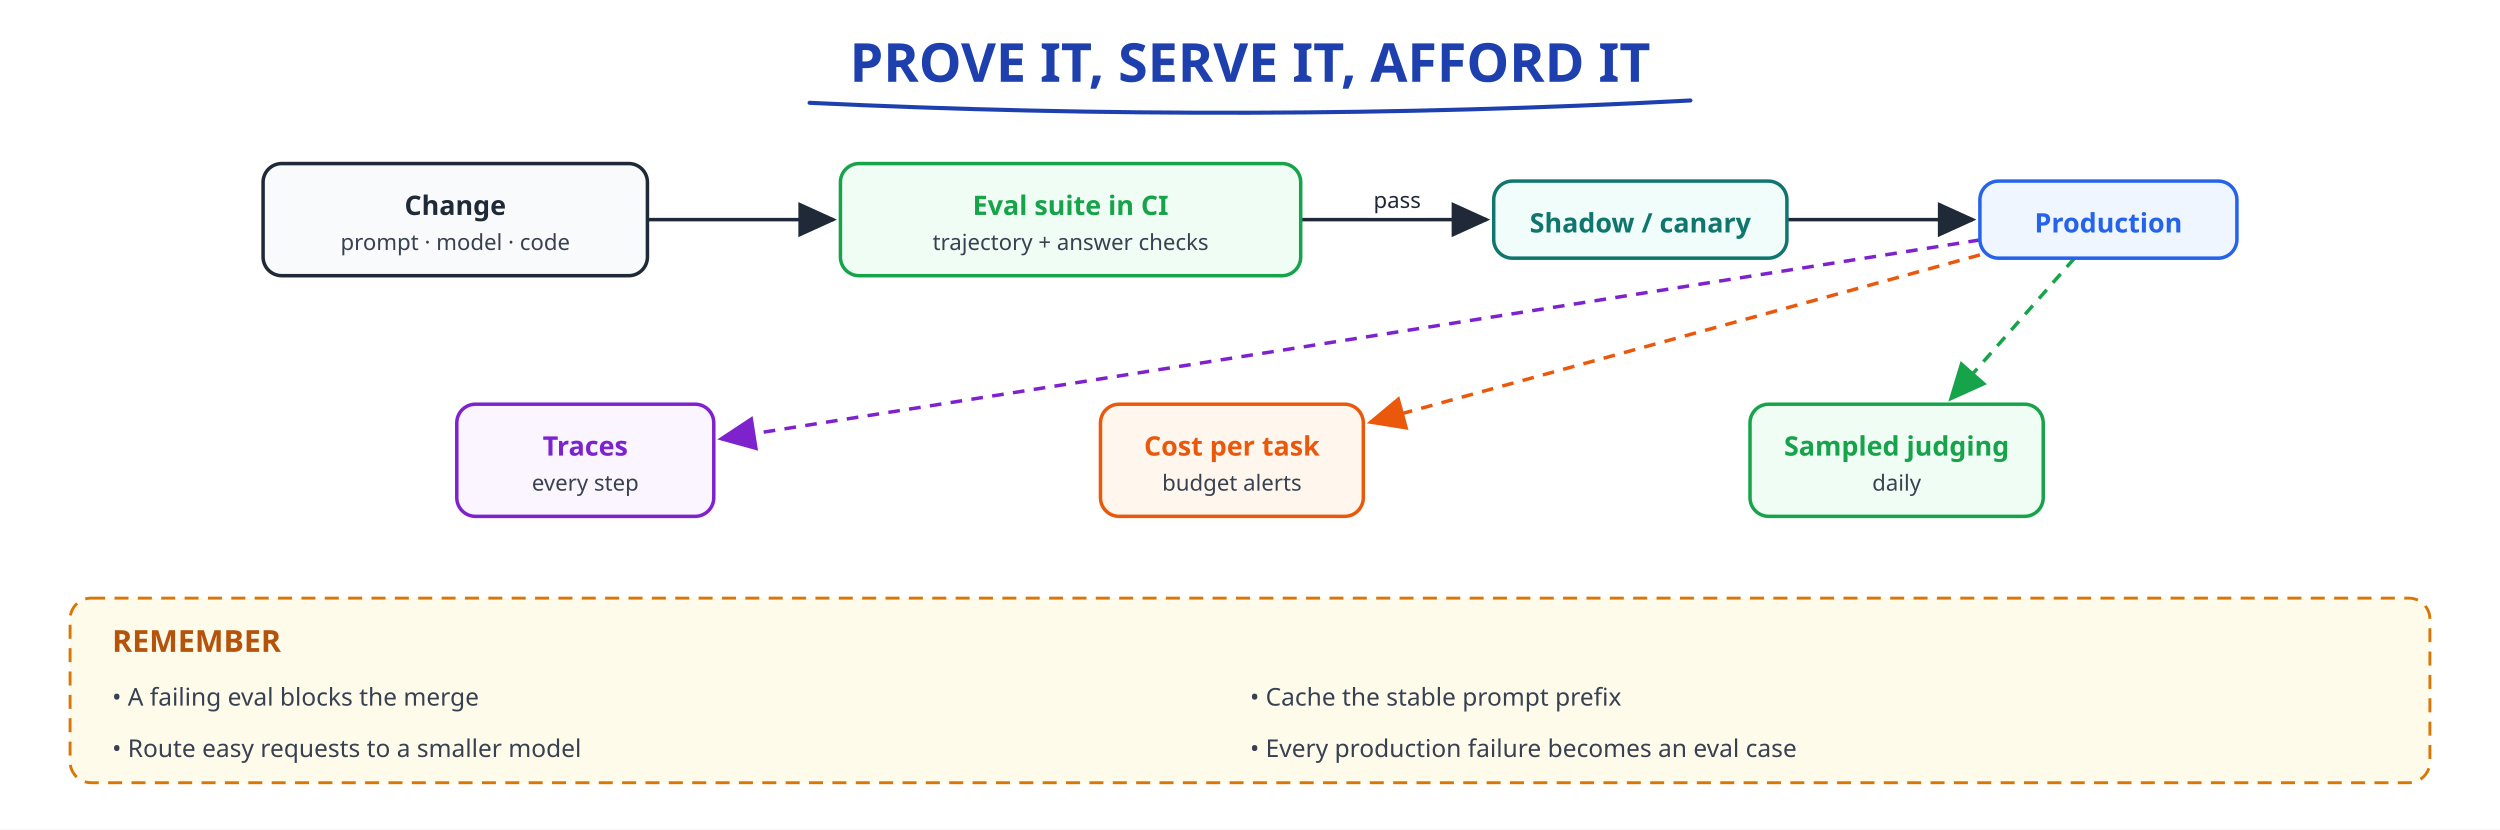
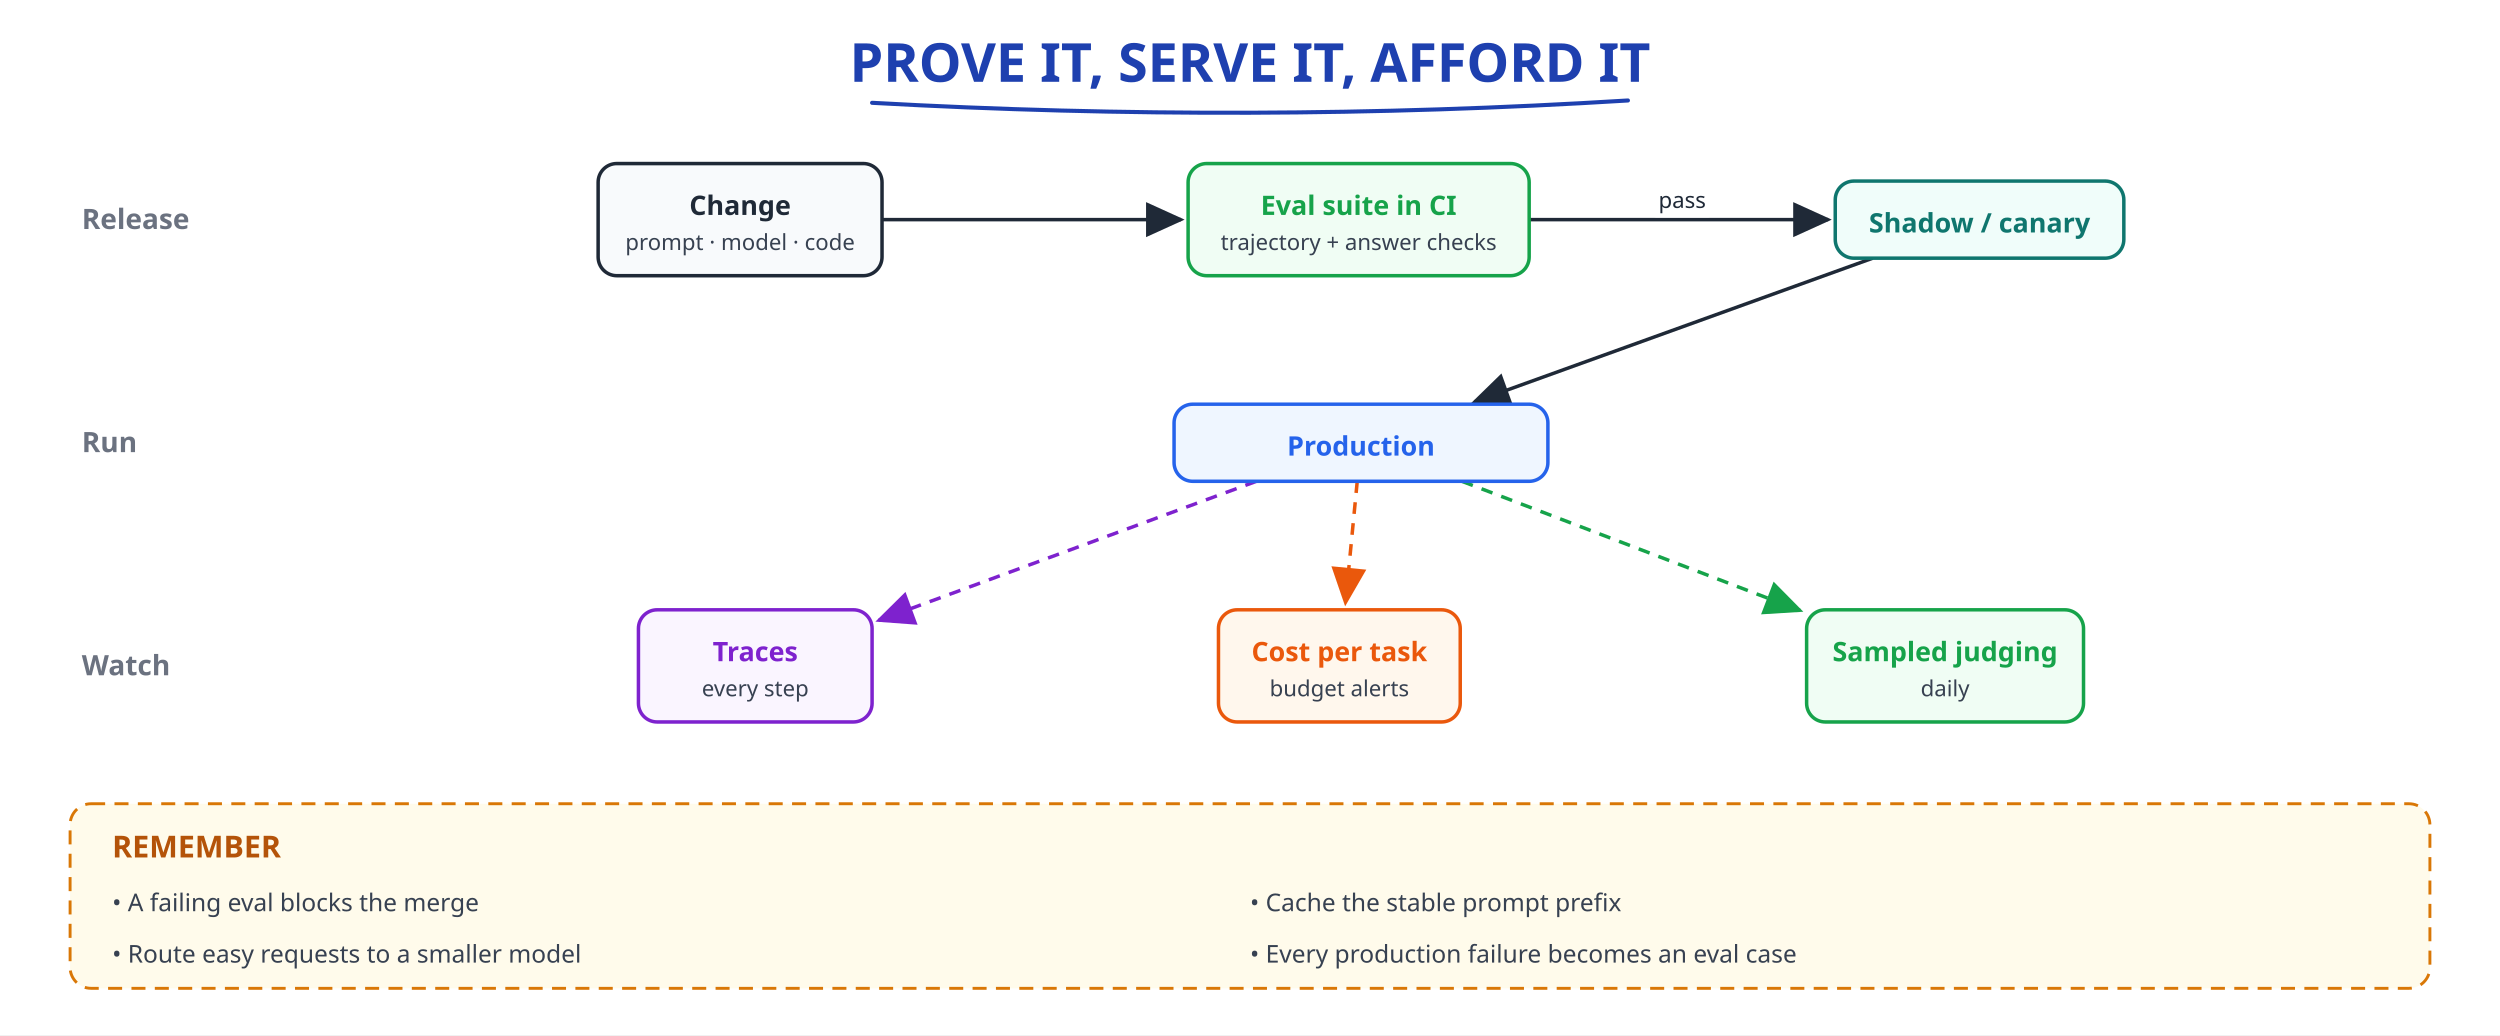
- <svg xmlns="http://www.w3.org/2000/svg" width="2140" height="710" viewBox="0 0 2140 710">
+ <svg xmlns="http://www.w3.org/2000/svg" width="2140" height="886" viewBox="0 0 2140 886">
  <defs>
    <marker id="ah-blue" markerWidth="12" markerHeight="10" refX="10" refY="5" orient="auto">
      <path d="M0,0 L11,5 L0,10 z" fill="#2563eb" />
    </marker>
    <marker id="ah-green" markerWidth="12" markerHeight="10" refX="10" refY="5" orient="auto">
      <path d="M0,0 L11,5 L0,10 z" fill="#16a34a" />
    </marker>
    <marker id="ah-orange" markerWidth="12" markerHeight="10" refX="10" refY="5" orient="auto">
      <path d="M0,0 L11,5 L0,10 z" fill="#ea580c" />
    </marker>
    <marker id="ah-purple" markerWidth="12" markerHeight="10" refX="10" refY="5" orient="auto">
      <path d="M0,0 L11,5 L0,10 z" fill="#7e22ce" />
    </marker>
    <marker id="ah-pink" markerWidth="12" markerHeight="10" refX="10" refY="5" orient="auto">
      <path d="M0,0 L11,5 L0,10 z" fill="#db2777" />
    </marker>
    <marker id="ah-red" markerWidth="12" markerHeight="10" refX="10" refY="5" orient="auto">
      <path d="M0,0 L11,5 L0,10 z" fill="#dc2626" />
    </marker>
    <marker id="ah-ink" markerWidth="12" markerHeight="10" refX="10" refY="5" orient="auto">
      <path d="M0,0 L11,5 L0,10 z" fill="#1f2937" />
    </marker>
    <marker id="ah-teal" markerWidth="12" markerHeight="10" refX="10" refY="5" orient="auto">
      <path d="M0,0 L11,5 L0,10 z" fill="#0f766e" />
    </marker>
  </defs>
-   <rect width="2140" height="710" fill="#ffffff" />
+   <rect width="2140" height="886" fill="#ffffff" />
  <text x="1070.0" y="70" font-family="Marker Felt" font-size="46" fill="#1e40af" text-anchor="middle" font-weight="bold">PROVE IT, SERVE IT, AFFORD IT</text>
-   <path d="M693.0,88 Q1070.0,106 1447.0,86" stroke="#1e40af" stroke-width="3.5" fill="none" stroke-linecap="round" />
-   <line x1="554.2" y1="188.0" x2="713.4" y2="188.0" stroke="#1f2937" stroke-width="3" marker-end="url(#ah-ink)" />
-   <line x1="1113.4" y1="188.0" x2="1272.6" y2="188.0" stroke="#1f2937" stroke-width="3" marker-end="url(#ah-ink)" />
-   <rect x="1166.0" y="156.0" width="60" height="30" rx="6" fill="#ffffff" />
-   <text x="1196.0" y="178.0" font-family="Chalkboard SE" font-size="19" fill="#1f2937" text-anchor="middle">pass</text>
-   <line x1="1529.6" y1="188.0" x2="1688.8" y2="188.0" stroke="#1f2937" stroke-width="3" marker-end="url(#ah-ink)" />
-   <line x1="1694.8" y1="205.38" x2="616.926" y2="375.684" stroke="#7e22ce" stroke-width="3" stroke-dasharray="10 8" marker-end="url(#ah-purple)" />
-   <line x1="1694.8" y1="218.201" x2="1172.786" y2="361.524" stroke="#ea580c" stroke-width="3" stroke-dasharray="10 8" marker-end="url(#ah-orange)" />
-   <line x1="1775.757" y1="221.0" x2="1669.709" y2="341.496" stroke="#16a34a" stroke-width="3" stroke-dasharray="10 8" marker-end="url(#ah-green)" />
-   <rect x="225.2" y="140.0" width="329" height="96" rx="16" fill="#f8fafc" stroke="#1f2937" stroke-width="3" />
-   <text x="389.7" y="184.0" font-family="Chalkboard SE" font-size="23" fill="#1f2937" text-anchor="middle" font-weight="bold">Change</text>
-   <text x="389.7" y="214.0" font-family="Chalkboard SE" font-size="19" fill="#374151" text-anchor="middle">prompt · model · code</text>
-   <rect x="719.4" y="140.0" width="394" height="96" rx="16" fill="#f0fdf4" stroke="#16a34a" stroke-width="3" />
-   <text x="916.4" y="184.0" font-family="Chalkboard SE" font-size="23" fill="#16a34a" text-anchor="middle" font-weight="bold">Eval suite in CI</text>
-   <text x="916.4" y="214.0" font-family="Chalkboard SE" font-size="19" fill="#374151" text-anchor="middle">trajectory + answer checks</text>
-   <rect x="1278.6" y="155.0" width="251" height="66" rx="16" fill="#f0fdfa" stroke="#0f766e" stroke-width="3" />
-   <text x="1404.1" y="199.0" font-family="Chalkboard SE" font-size="23" fill="#0f766e" text-anchor="middle" font-weight="bold">Shadow / canary</text>
-   <rect x="1694.8" y="155.0" width="220" height="66" rx="16" fill="#eff6ff" stroke="#2563eb" stroke-width="3" />
-   <text x="1804.8" y="199.0" font-family="Chalkboard SE" font-size="23" fill="#2563eb" text-anchor="middle" font-weight="bold">Production</text>
-   <rect x="391.0" y="346.0" width="220" height="96" rx="16" fill="#faf5ff" stroke="#7e22ce" stroke-width="3" />
-   <text x="501.0" y="390.0" font-family="Chalkboard SE" font-size="23" fill="#7e22ce" text-anchor="middle" font-weight="bold">Traces</text>
-   <text x="501.0" y="420.0" font-family="Chalkboard SE" font-size="19" fill="#374151" text-anchor="middle">every step</text>
-   <rect x="942.0" y="346.0" width="225" height="96" rx="16" fill="#fff7ed" stroke="#ea580c" stroke-width="3" />
-   <text x="1054.5" y="390.0" font-family="Chalkboard SE" font-size="23" fill="#ea580c" text-anchor="middle" font-weight="bold">Cost per task</text>
-   <text x="1054.5" y="420.0" font-family="Chalkboard SE" font-size="19" fill="#374151" text-anchor="middle">budget alerts</text>
-   <rect x="1498.0" y="346.0" width="251" height="96" rx="16" fill="#f0fdf4" stroke="#16a34a" stroke-width="3" />
-   <text x="1623.5" y="390.0" font-family="Chalkboard SE" font-size="23" fill="#16a34a" text-anchor="middle" font-weight="bold">Sampled judging</text>
-   <text x="1623.5" y="420.0" font-family="Chalkboard SE" font-size="19" fill="#374151" text-anchor="middle">daily</text>
-   <rect x="60" y="512" width="2020" height="158" rx="18" fill="#fffbeb" stroke="#d97706" stroke-width="2.5" stroke-dasharray="12 8" />
-   <text x="96" y="558" font-family="Marker Felt" font-size="26" fill="#b45309" font-weight="bold">REMEMBER</text>
-   <text x="96.0" y="604" font-family="Chalkboard SE" font-size="21" fill="#374151">• A failing eval blocks the merge</text>
-   <text x="1070.0" y="604" font-family="Chalkboard SE" font-size="21" fill="#374151">• Cache the stable prompt prefix</text>
-   <text x="96.0" y="648" font-family="Chalkboard SE" font-size="21" fill="#374151">• Route easy requests to a smaller model</text>
-   <text x="1070.0" y="648" font-family="Chalkboard SE" font-size="21" fill="#374151">• Every production failure becomes an eval case</text>
+   <path d="M746.5,88 Q1070.0,106 1393.5,86" stroke="#1e40af" stroke-width="3.5" fill="none" stroke-linecap="round" />
+   <text x="70" y="196.0" font-family="Marker Felt" font-size="24" fill="#6b7280" font-weight="bold">Release</text>
+   <text x="70" y="387.0" font-family="Marker Felt" font-size="24" fill="#6b7280" font-weight="bold">Run</text>
+   <text x="70" y="578.0" font-family="Marker Felt" font-size="24" fill="#6b7280" font-weight="bold">Watch</text>
+   <line x1="755.016" y1="188.0" x2="1011.016" y2="188.0" stroke="#1f2937" stroke-width="3" marker-end="url(#ah-ink)" />
+   <line x1="1308.969" y1="188.0" x2="1564.969" y2="188.0" stroke="#1f2937" stroke-width="3" marker-end="url(#ah-ink)" />
+   <rect x="1411.969" y="156.0" width="56.0" height="30" rx="6" fill="#ffffff" />
+   <text x="1439.969" y="178.0" font-family="Chalkboard SE" font-size="19" fill="#1f2937" text-anchor="middle">pass</text>
+   <line x1="1603.003" y1="221.0" x2="1262.126" y2="343.964" stroke="#1f2937" stroke-width="3" marker-end="url(#ah-ink)" />
+   <line x1="1075.417" y1="412.0" x2="752.134" y2="531.089" stroke="#7e22ce" stroke-width="3" stroke-dasharray="10 8" marker-end="url(#ah-purple)" />
+   <line x1="1161.801" y1="412.0" x2="1151.716" y2="516.028" stroke="#ea580c" stroke-width="3" stroke-dasharray="10 8" marker-end="url(#ah-orange)" />
+   <line x1="1251.384" y1="412.0" x2="1540.86" y2="522.584" stroke="#16a34a" stroke-width="3" stroke-dasharray="10 8" marker-end="url(#ah-green)" />
+   <rect x="512.0" y="140.0" width="243.016" height="96" rx="16" fill="#f8fafc" stroke="#1f2937" stroke-width="3" />
+   <text x="633.508" y="184.0" font-family="Chalkboard SE" font-size="23" fill="#1f2937" text-anchor="middle" font-weight="bold">Change</text>
+   <text x="633.508" y="214.0" font-family="Chalkboard SE" font-size="19" fill="#374151" text-anchor="middle">prompt · model · code</text>
+   <rect x="1017.016" y="140.0" width="291.953" height="96" rx="16" fill="#f0fdf4" stroke="#16a34a" stroke-width="3" />
+   <text x="1162.992" y="184.0" font-family="Chalkboard SE" font-size="23" fill="#16a34a" text-anchor="middle" font-weight="bold">Eval suite in CI</text>
+   <text x="1162.992" y="214.0" font-family="Chalkboard SE" font-size="19" fill="#374151" text-anchor="middle">trajectory + answer checks</text>
+   <rect x="1570.969" y="155.0" width="247.031" height="66" rx="16" fill="#f0fdfa" stroke="#0f766e" stroke-width="3" />
+   <text x="1694.484" y="199.0" font-family="Chalkboard SE" font-size="23" fill="#0f766e" text-anchor="middle" font-weight="bold">Shadow / canary</text>
+   <rect x="1005.0" y="346.0" width="320" height="66" rx="16" fill="#eff6ff" stroke="#2563eb" stroke-width="3" />
+   <text x="1165.0" y="390.0" font-family="Chalkboard SE" font-size="23" fill="#2563eb" text-anchor="middle" font-weight="bold">Production</text>
+   <rect x="546.504" y="522.0" width="200" height="96" rx="16" fill="#faf5ff" stroke="#7e22ce" stroke-width="3" />
+   <text x="646.504" y="566.0" font-family="Chalkboard SE" font-size="23" fill="#7e22ce" text-anchor="middle" font-weight="bold">Traces</text>
+   <text x="646.504" y="596.0" font-family="Chalkboard SE" font-size="19" fill="#374151" text-anchor="middle">every step</text>
+   <rect x="1043.008" y="522.0" width="206.953" height="96" rx="16" fill="#fff7ed" stroke="#ea580c" stroke-width="3" />
+   <text x="1146.484" y="566.0" font-family="Chalkboard SE" font-size="23" fill="#ea580c" text-anchor="middle" font-weight="bold">Cost per task</text>
+   <text x="1146.484" y="596.0" font-family="Chalkboard SE" font-size="19" fill="#374151" text-anchor="middle">budget alerts</text>
+   <rect x="1546.465" y="522.0" width="237.031" height="96" rx="16" fill="#f0fdf4" stroke="#16a34a" stroke-width="3" />
+   <text x="1664.98" y="566.0" font-family="Chalkboard SE" font-size="23" fill="#16a34a" text-anchor="middle" font-weight="bold">Sampled judging</text>
+   <text x="1664.98" y="596.0" font-family="Chalkboard SE" font-size="19" fill="#374151" text-anchor="middle">daily</text>
+   <rect x="60" y="688" width="2020" height="158" rx="18" fill="#fffbeb" stroke="#d97706" stroke-width="2.5" stroke-dasharray="12 8" />
+   <text x="96" y="734" font-family="Marker Felt" font-size="26" fill="#b45309" font-weight="bold">REMEMBER</text>
+   <text x="96.0" y="780" font-family="Chalkboard SE" font-size="21" fill="#374151">• A failing eval blocks the merge</text>
+   <text x="1070.0" y="780" font-family="Chalkboard SE" font-size="21" fill="#374151">• Cache the stable prompt prefix</text>
+   <text x="96.0" y="824" font-family="Chalkboard SE" font-size="21" fill="#374151">• Route easy requests to a smaller model</text>
+   <text x="1070.0" y="824" font-family="Chalkboard SE" font-size="21" fill="#374151">• Every production failure becomes an eval case</text>
</svg>
